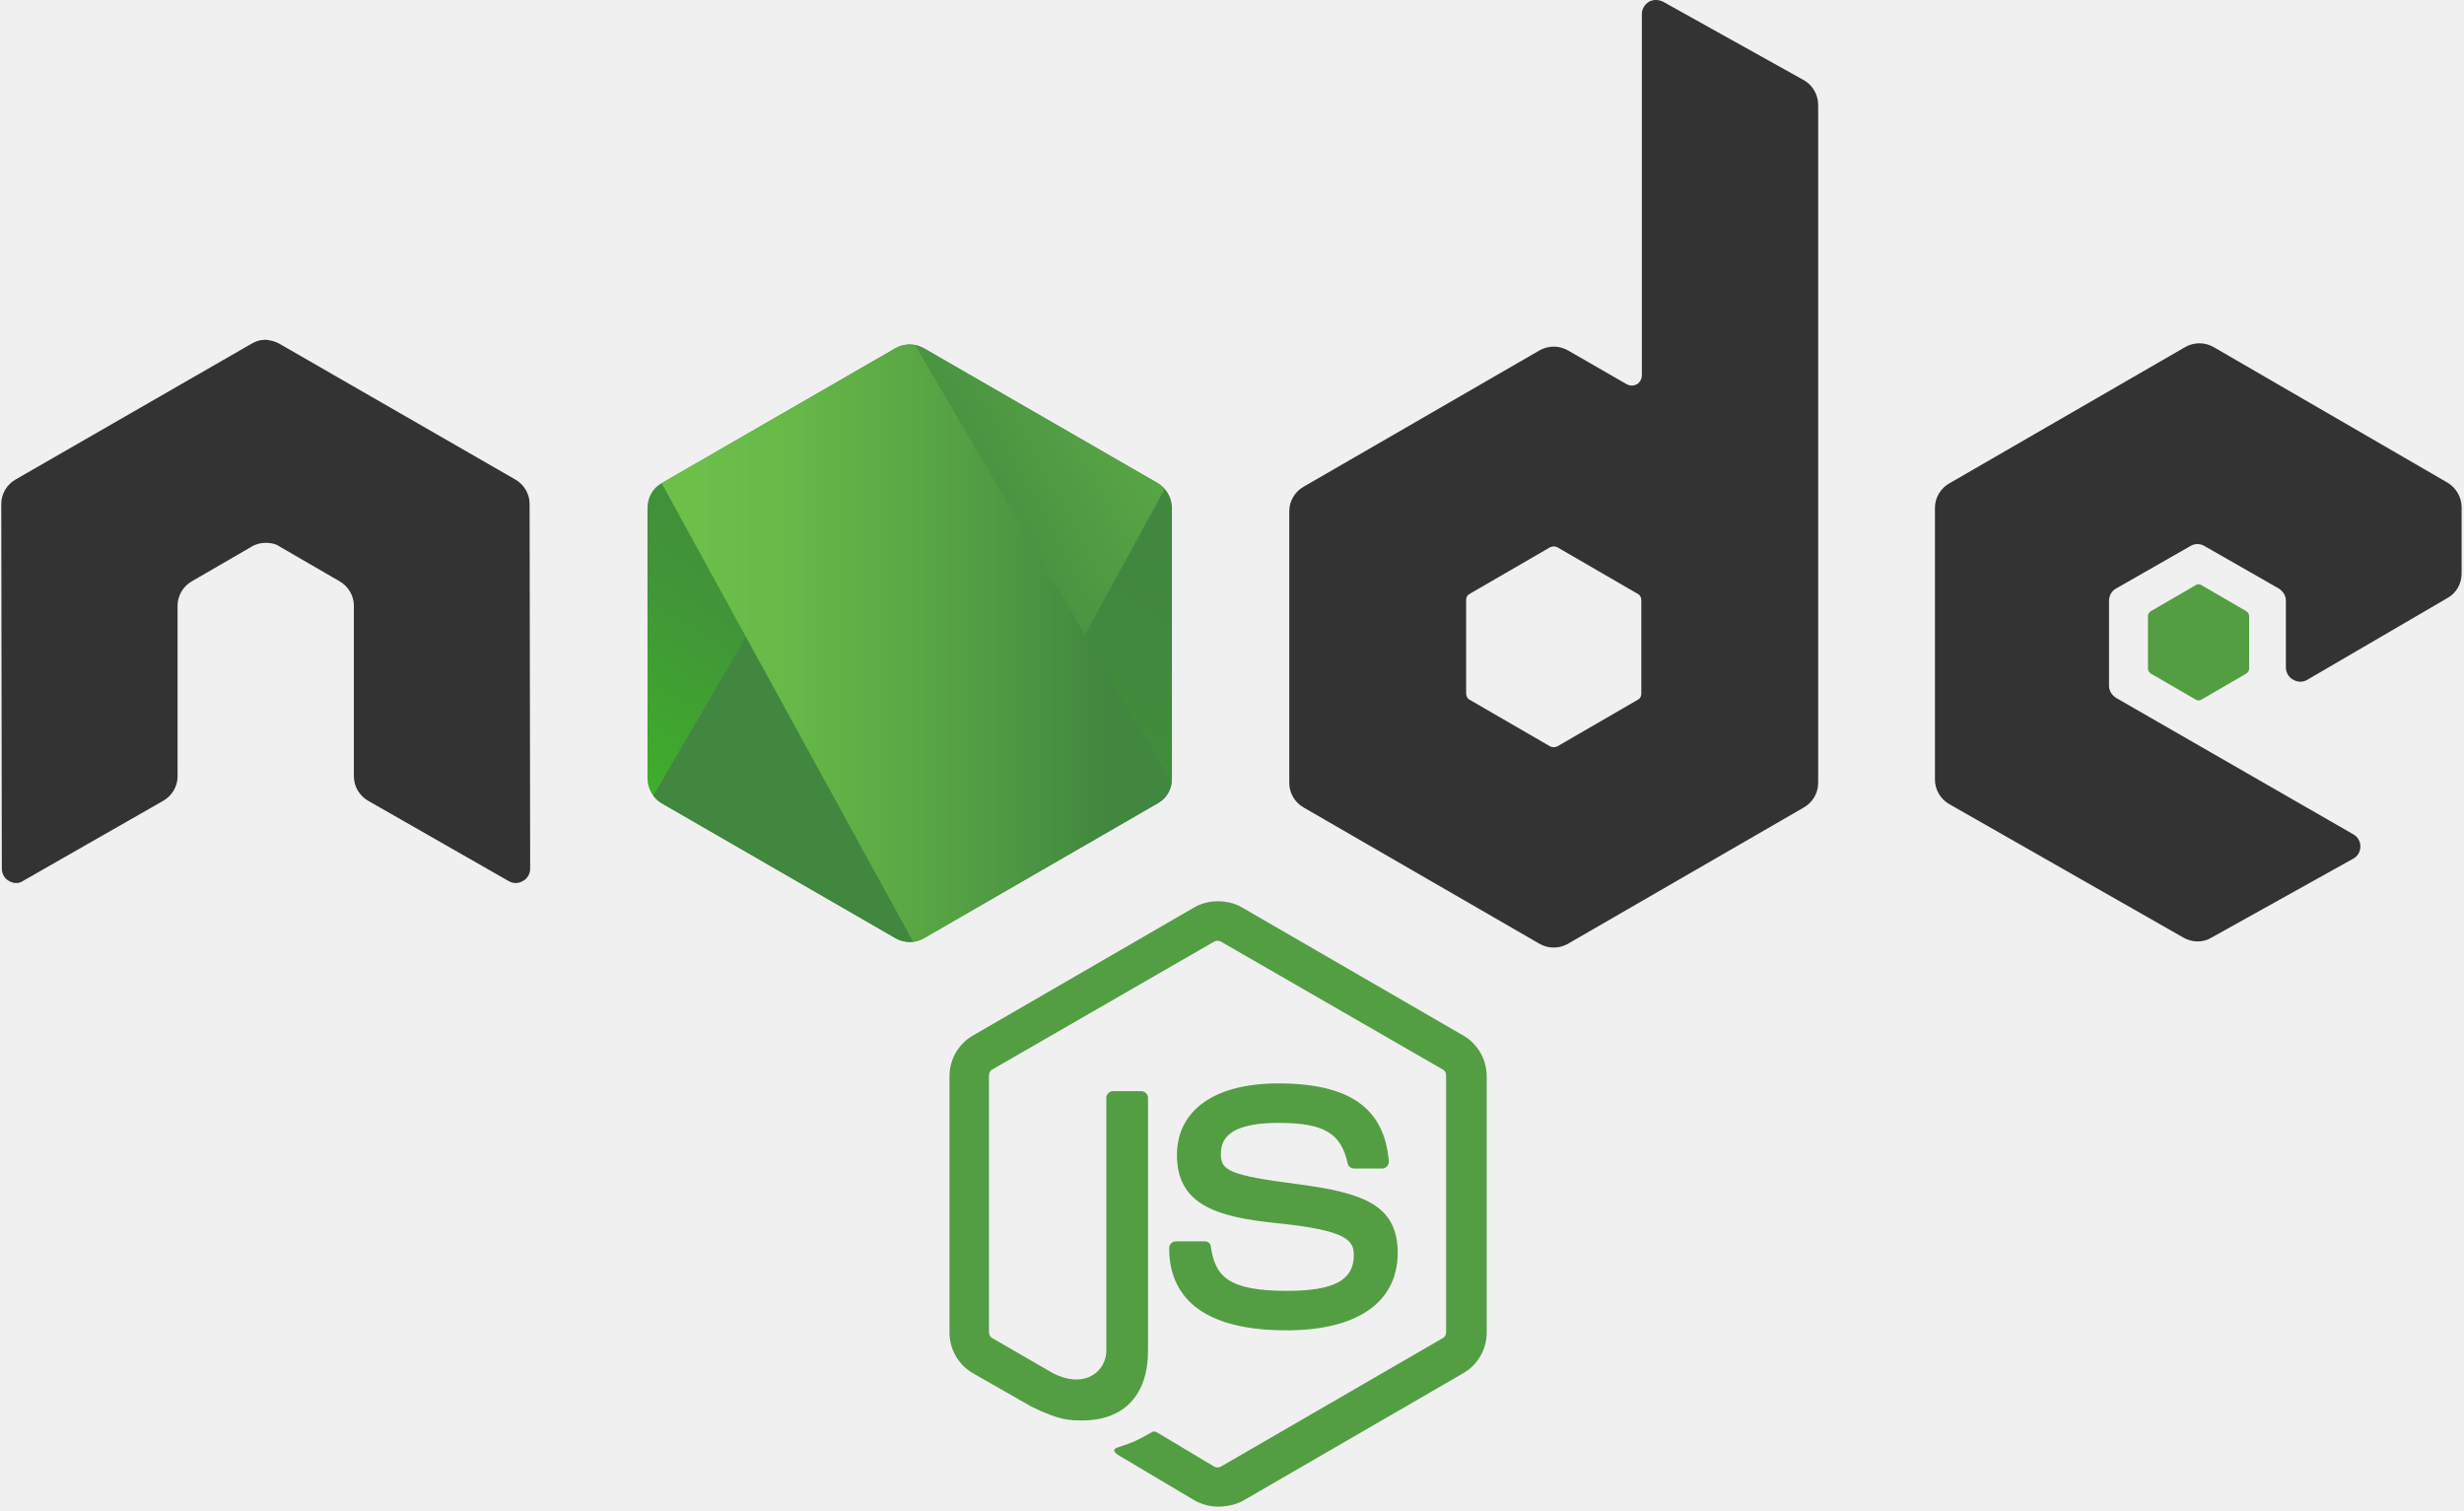
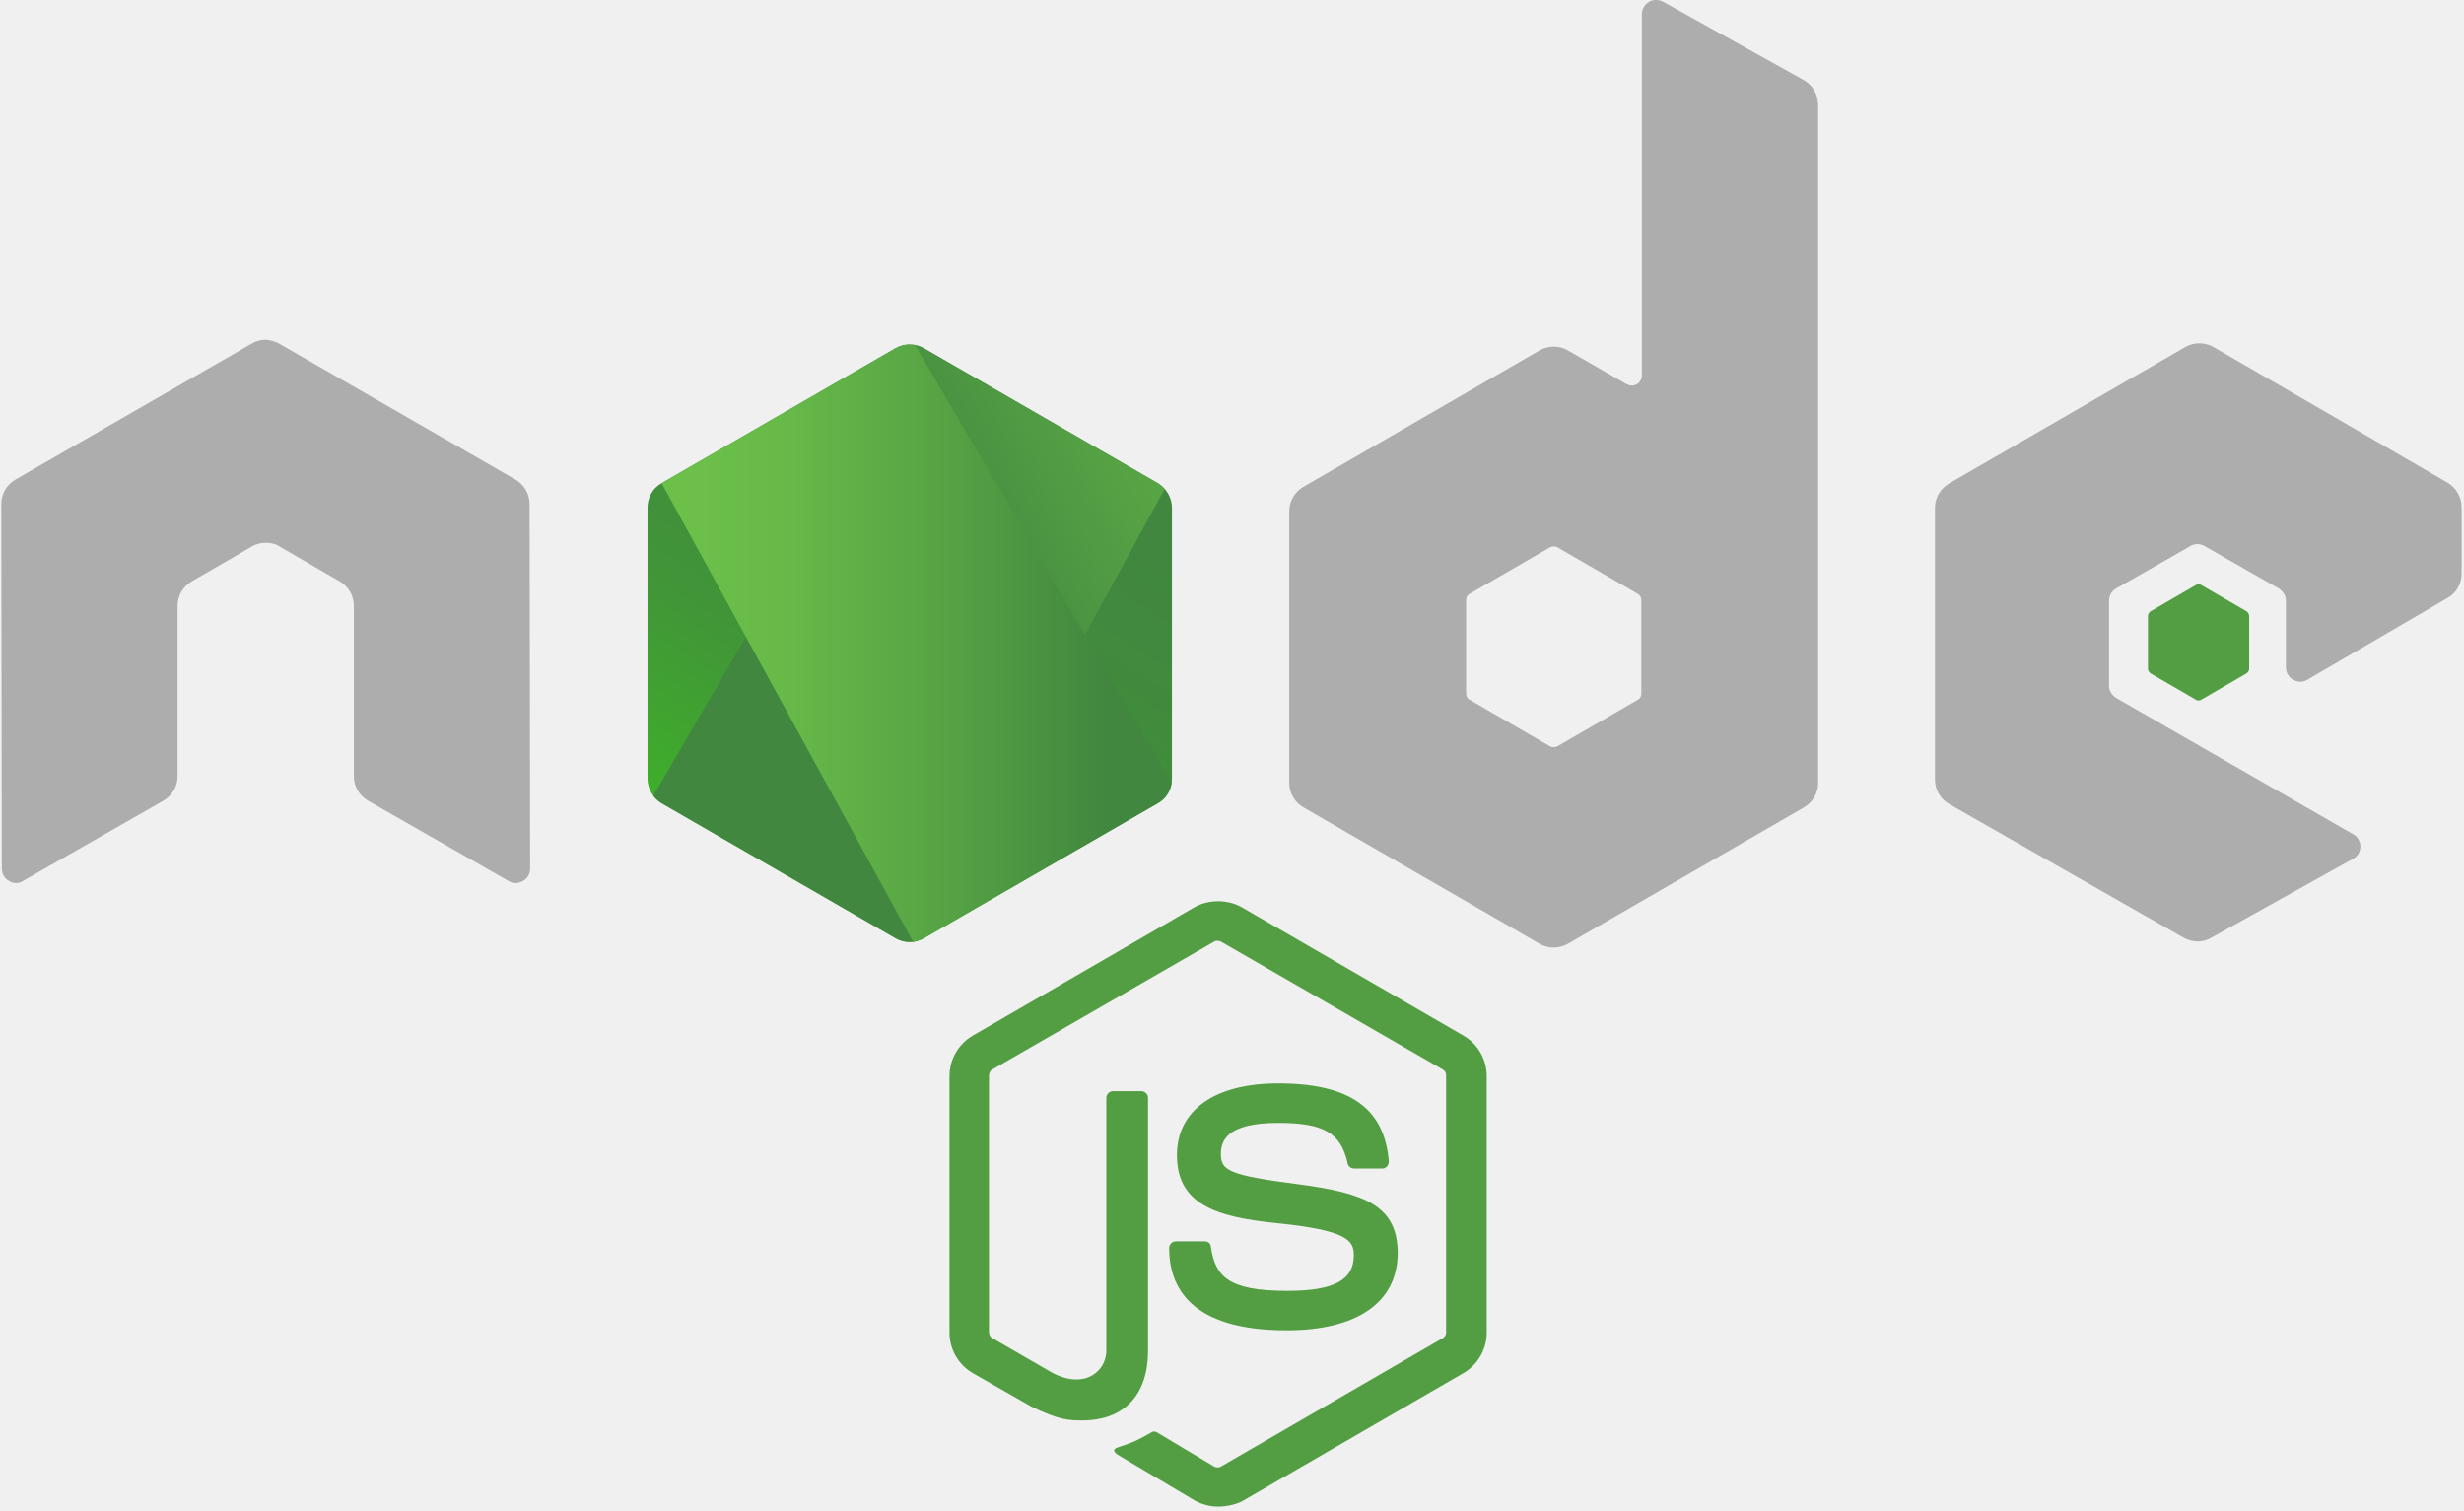
<svg xmlns="http://www.w3.org/2000/svg" xmlns:xlink="http://www.w3.org/1999/xlink" width="2500" height="1533" viewBox="0 0 512 314" preserveAspectRatio="xMidYMid">
  <defs>
    <linearGradient x1="68.188%" y1="17.487%" x2="27.823%" y2="89.755%" id="b">
      <stop stop-color="#41873F" offset="0%" />
      <stop stop-color="#418B3D" offset="32.88%" />
      <stop stop-color="#419637" offset="63.52%" />
      <stop stop-color="#3FA92D" offset="93.19%" />
      <stop stop-color="#3FAE2A" offset="100%" />
    </linearGradient>
    <path id="a" d="M57.903 1.85a5.957 5.957 0 0 0-5.894 0L3.352 29.933c-1.85 1.04-2.89 3.005-2.89 5.085v56.286c0 2.08 1.156 4.045 2.89 5.085l48.657 28.085a5.957 5.957 0 0 0 5.894 0l48.658-28.085c1.849-1.04 2.89-3.005 2.89-5.085V35.019c0-2.08-1.157-4.045-2.89-5.085L57.903 1.85z" />
    <linearGradient x1="43.277%" y1="55.169%" x2="159.245%" y2="-18.306%" id="d">
      <stop stop-color="#41873F" offset="13.76%" />
      <stop stop-color="#54A044" offset="40.32%" />
      <stop stop-color="#66B848" offset="71.36%" />
      <stop stop-color="#6CC04A" offset="90.81%" />
    </linearGradient>
    <linearGradient x1="-4413.77%" y1="13.43%" x2="5327.93%" y2="13.43%" id="e">
      <stop stop-color="#6CC04A" offset="9.192%" />
      <stop stop-color="#66B848" offset="28.64%" />
      <stop stop-color="#54A044" offset="59.68%" />
      <stop stop-color="#41873F" offset="86.24%" />
    </linearGradient>
    <linearGradient x1="-4.389%" y1="49.997%" x2="101.499%" y2="49.997%" id="f">
      <stop stop-color="#6CC04A" offset="9.192%" />
      <stop stop-color="#66B848" offset="28.64%" />
      <stop stop-color="#54A044" offset="59.68%" />
      <stop stop-color="#41873F" offset="86.24%" />
    </linearGradient>
    <linearGradient x1="-9713.77%" y1="36.21%" x2="27.93%" y2="36.21%" id="g">
      <stop stop-color="#6CC04A" offset="9.192%" />
      <stop stop-color="#66B848" offset="28.64%" />
      <stop stop-color="#54A044" offset="59.68%" />
      <stop stop-color="#41873F" offset="86.24%" />
    </linearGradient>
    <linearGradient x1="-103.861%" y1="50.275%" x2="100.797%" y2="50.275%" id="h">
      <stop stop-color="#6CC04A" offset="9.192%" />
      <stop stop-color="#66B848" offset="28.64%" />
      <stop stop-color="#54A044" offset="59.68%" />
      <stop stop-color="#41873F" offset="86.24%" />
    </linearGradient>
    <linearGradient x1="130.613%" y1="-211.069%" x2="4.393%" y2="201.605%" id="i">
      <stop stop-color="#41873F" offset="0%" />
      <stop stop-color="#418B3D" offset="32.88%" />
      <stop stop-color="#419637" offset="63.52%" />
      <stop stop-color="#3FA92D" offset="93.19%" />
      <stop stop-color="#3FAE2A" offset="100%" />
    </linearGradient>
  </defs>
  <g fill="none">
    <path d="M253.11 313.094c-1.733 0-3.351-.462-4.854-1.271l-15.371-9.13c-2.312-1.272-1.156-1.734-.462-1.965 3.12-1.04 3.698-1.272 6.934-3.12.347-.232.81-.116 1.156.115l11.789 7.05c.462.231 1.04.231 1.386 0l46.115-26.698c.462-.231.694-.694.694-1.271v-53.28c0-.579-.232-1.04-.694-1.272l-46.115-26.582c-.462-.232-1.04-.232-1.386 0l-46.115 26.582c-.462.231-.694.809-.694 1.271v53.28c0 .463.232 1.04.694 1.272l12.598 7.281c6.819 3.467 11.095-.578 11.095-4.623v-52.587c0-.693.578-1.387 1.387-1.387h5.894c.694 0 1.387.578 1.387 1.387v52.587c0 9.13-4.97 14.447-13.638 14.447-2.658 0-4.738 0-10.633-2.89l-12.135-6.934c-3.005-1.733-4.854-4.97-4.854-8.437v-53.28c0-3.467 1.849-6.704 4.854-8.437l46.114-26.698c2.89-1.618 6.82-1.618 9.709 0l46.114 26.698c3.005 1.733 4.855 4.97 4.855 8.437v53.28c0 3.467-1.85 6.704-4.855 8.437l-46.114 26.698c-1.503.694-3.236 1.04-4.854 1.04zm14.216-36.637c-20.225 0-24.386-9.246-24.386-17.105 0-.694.578-1.387 1.387-1.387h6.01c.693 0 1.271.462 1.271 1.156.925 6.125 3.583 9.13 15.834 9.13 9.708 0 13.87-2.196 13.87-7.397 0-3.005-1.157-5.2-16.297-6.703-12.598-1.272-20.457-4.045-20.457-14.1 0-9.362 7.86-14.91 21.035-14.91 14.793 0 22.075 5.086 23 16.18 0 .348-.116.694-.347 1.041-.232.231-.578.462-.925.462h-6.01c-.578 0-1.156-.462-1.271-1.04-1.387-6.356-4.97-8.437-14.447-8.437-10.633 0-11.905 3.699-11.905 6.472 0 3.352 1.503 4.392 15.834 6.241 14.216 1.85 20.92 4.508 20.92 14.447-.116 10.171-8.437 15.95-23.116 15.95z" fill="#539E43" />
-     <path d="M110.028 104.712c0-2.08-1.156-4.046-3.005-5.086l-49.004-28.2c-.81-.463-1.734-.694-2.658-.81h-.463c-.924 0-1.849.347-2.658.81l-49.004 28.2c-1.85 1.04-3.005 3.005-3.005 5.086l.116 75.817c0 1.04.578 2.08 1.502 2.543.925.578 2.08.578 2.89 0l29.125-16.643c1.849-1.04 3.005-3.005 3.005-5.085v-35.482c0-2.08 1.155-4.045 3.005-5.085l12.366-7.166c.925-.578 1.965-.81 3.005-.81 1.04 0 2.08.232 2.89.81l12.366 7.166c1.85 1.04 3.005 3.004 3.005 5.085v35.482c0 2.08 1.156 4.045 3.005 5.085l29.125 16.643c.925.578 2.08.578 3.005 0 .925-.463 1.503-1.503 1.503-2.543l-.116-75.817zM345.571.347c-.924-.463-2.08-.463-2.89 0-.924.578-1.502 1.502-1.502 2.542v75.125c0 .693-.346 1.386-1.04 1.849-.693.346-1.387.346-2.08 0l-12.251-7.05a5.957 5.957 0 0 0-5.895 0l-49.004 28.316c-1.849 1.04-3.005 3.005-3.005 5.085v56.516c0 2.08 1.156 4.046 3.005 5.086l49.004 28.316a5.957 5.957 0 0 0 5.895 0l49.004-28.316c1.849-1.04 3.005-3.005 3.005-5.086V21.844c0-2.196-1.156-4.16-3.005-5.201L345.572.347zm-4.507 143.776c0 .578-.231 1.04-.694 1.271l-16.758 9.708a1.714 1.714 0 0 1-1.503 0l-16.758-9.708c-.463-.231-.694-.809-.694-1.271v-19.417c0-.578.231-1.04.694-1.271l16.758-9.709a1.714 1.714 0 0 1 1.503 0l16.758 9.709c.463.23.694.809.694 1.271v19.417zM508.648 124.244c1.85-1.04 2.89-3.005 2.89-5.086v-13.753c0-2.08-1.156-4.045-2.89-5.085l-48.657-28.2a5.957 5.957 0 0 0-5.894 0l-49.004 28.315c-1.85 1.04-3.005 3.005-3.005 5.086v56.516c0 2.08 1.155 4.045 3.005 5.085l48.657 27.738c1.85 1.04 4.045 1.04 5.779 0L489 178.45c.925-.463 1.503-1.503 1.503-2.543 0-1.04-.578-2.08-1.503-2.543l-49.235-28.316c-.924-.577-1.502-1.502-1.502-2.542v-17.683c0-1.04.578-2.08 1.502-2.543l15.372-8.784a2.821 2.821 0 0 1 3.005 0l15.371 8.784c.925.578 1.503 1.502 1.503 2.543v13.869c0 1.04.578 2.08 1.502 2.542.925.578 2.08.578 3.005 0l29.125-16.99z" fill="#333" />
+     <path d="M110.028 104.712c0-2.08-1.156-4.046-3.005-5.086l-49.004-28.2c-.81-.463-1.734-.694-2.658-.81h-.463c-.924 0-1.849.347-2.658.81l-49.004 28.2c-1.85 1.04-3.005 3.005-3.005 5.086l.116 75.817c0 1.04.578 2.08 1.502 2.543.925.578 2.08.578 2.89 0l29.125-16.643c1.849-1.04 3.005-3.005 3.005-5.085v-35.482c0-2.08 1.155-4.045 3.005-5.085l12.366-7.166c.925-.578 1.965-.81 3.005-.81 1.04 0 2.08.232 2.89.81l12.366 7.166c1.85 1.04 3.005 3.004 3.005 5.085v35.482c0 2.08 1.156 4.045 3.005 5.085l29.125 16.643c.925.578 2.08.578 3.005 0 .925-.463 1.503-1.503 1.503-2.543l-.116-75.817zM345.571.347c-.924-.463-2.08-.463-2.89 0-.924.578-1.502 1.502-1.502 2.542v75.125c0 .693-.346 1.386-1.04 1.849-.693.346-1.387.346-2.08 0l-12.251-7.05a5.957 5.957 0 0 0-5.895 0l-49.004 28.316c-1.849 1.04-3.005 3.005-3.005 5.085v56.516c0 2.08 1.156 4.046 3.005 5.086l49.004 28.316a5.957 5.957 0 0 0 5.895 0l49.004-28.316c1.849-1.04 3.005-3.005 3.005-5.086V21.844c0-2.196-1.156-4.16-3.005-5.201L345.572.347zm-4.507 143.776c0 .578-.231 1.04-.694 1.271l-16.758 9.708a1.714 1.714 0 0 1-1.503 0l-16.758-9.708c-.463-.231-.694-.809-.694-1.271v-19.417c0-.578.231-1.04.694-1.271l16.758-9.709a1.714 1.714 0 0 1 1.503 0l16.758 9.709c.463.23.694.809.694 1.271v19.417zM508.648 124.244c1.85-1.04 2.89-3.005 2.89-5.086v-13.753c0-2.08-1.156-4.045-2.89-5.085l-48.657-28.2a5.957 5.957 0 0 0-5.894 0l-49.004 28.315c-1.85 1.04-3.005 3.005-3.005 5.086v56.516c0 2.08 1.155 4.045 3.005 5.085l48.657 27.738c1.85 1.04 4.045 1.04 5.779 0L489 178.45c.925-.463 1.503-1.503 1.503-2.543 0-1.04-.578-2.08-1.503-2.543l-49.235-28.316c-.924-.577-1.502-1.502-1.502-2.542v-17.683c0-1.04.578-2.08 1.502-2.543l15.372-8.784a2.821 2.821 0 0 1 3.005 0l15.371 8.784c.925.578 1.503 1.502 1.503 2.543v13.869c0 1.04.578 2.08 1.502 2.542.925.578 2.08.578 3.005 0l29.125-16.99z" fill="#adadad" />
    <path d="M456.293 121.586a1.05 1.05 0 0 1 1.155 0l9.362 5.432c.347.23.578.577.578 1.04v10.864c0 .462-.231.809-.578 1.04l-9.362 5.432a1.05 1.05 0 0 1-1.155 0l-9.362-5.432c-.347-.231-.578-.578-.578-1.04v-10.864c0-.463.231-.81.578-1.04l9.362-5.432z" fill="#539E43" />
    <g transform="translate(134.068 70.501)">
      <mask id="c" fill="#fff">
        <use xlink:href="#a" />
      </mask>
      <use fill="url(#b)" xlink:href="#a" />
      <g mask="url(#c)">
        <path d="M51.893 1.85L3.121 29.933C1.27 30.974 0 32.94 0 35.02v56.286c0 1.387.578 2.658 1.502 3.698L56.285 1.156c-1.387-.231-3.005-.116-4.392.693zM56.632 125.053c.462-.116.925-.347 1.387-.578l48.773-28.085c1.85-1.04 3.005-3.005 3.005-5.085V35.019c0-1.502-.694-3.005-1.734-4.045l-51.43 94.079z" />
        <path d="M106.676 29.934L57.788 1.85a8.025 8.025 0 0 0-1.503-.578L1.502 95.12a6.082 6.082 0 0 0 1.619 1.387l48.888 28.085c1.387.809 3.005 1.04 4.507.577l51.432-94.078c-.347-.462-.81-.81-1.272-1.156z" fill="url(#d)" />
      </g>
      <g mask="url(#c)">
        <path d="M109.797 91.305V35.019c0-2.08-1.271-4.045-3.12-5.085L57.786 1.85a5.106 5.106 0 0 0-1.848-.693l53.511 91.42c.231-.347.347-.809.347-1.271zM3.12 29.934C1.272 30.974 0 32.94 0 35.02v56.286c0 2.08 1.387 4.045 3.12 5.085l48.889 28.085c1.156.693 2.427.925 3.814.693L3.467 29.818l-.346.116z" />
        <path fill="url(#e)" fill-rule="evenodd" d="M50.391.809l-.693.347h.924l-.231-.347z" transform="translate(0 -9.246)" />
        <path d="M106.792 105.636c1.387-.809 2.427-2.196 2.89-3.698L56.053 10.402c-1.387-.231-2.89-.116-4.16.693L3.351 39.065l52.355 95.465a8.057 8.057 0 0 0 2.196-.693l48.889-28.2z" fill="url(#f)" fill-rule="evenodd" transform="translate(0 -9.246)" />
        <path fill="url(#g)" fill-rule="evenodd" d="M111.3 104.712l-.347-.578v.809l.346-.231z" transform="translate(0 -9.246)" />
        <path d="M106.792 105.636l-48.773 28.085a6.973 6.973 0 0 1-2.196.693l.925 1.734 54.089-31.32v-.694l-1.387-2.312c-.231 1.618-1.271 3.005-2.658 3.814z" fill="url(#h)" fill-rule="evenodd" transform="translate(0 -9.246)" />
        <path d="M106.792 105.636l-48.773 28.085a6.973 6.973 0 0 1-2.196.693l.925 1.734 54.089-31.32v-.694l-1.387-2.312c-.231 1.618-1.271 3.005-2.658 3.814z" fill="url(#i)" fill-rule="evenodd" transform="translate(0 -9.246)" />
      </g>
    </g>
  </g>
</svg>
